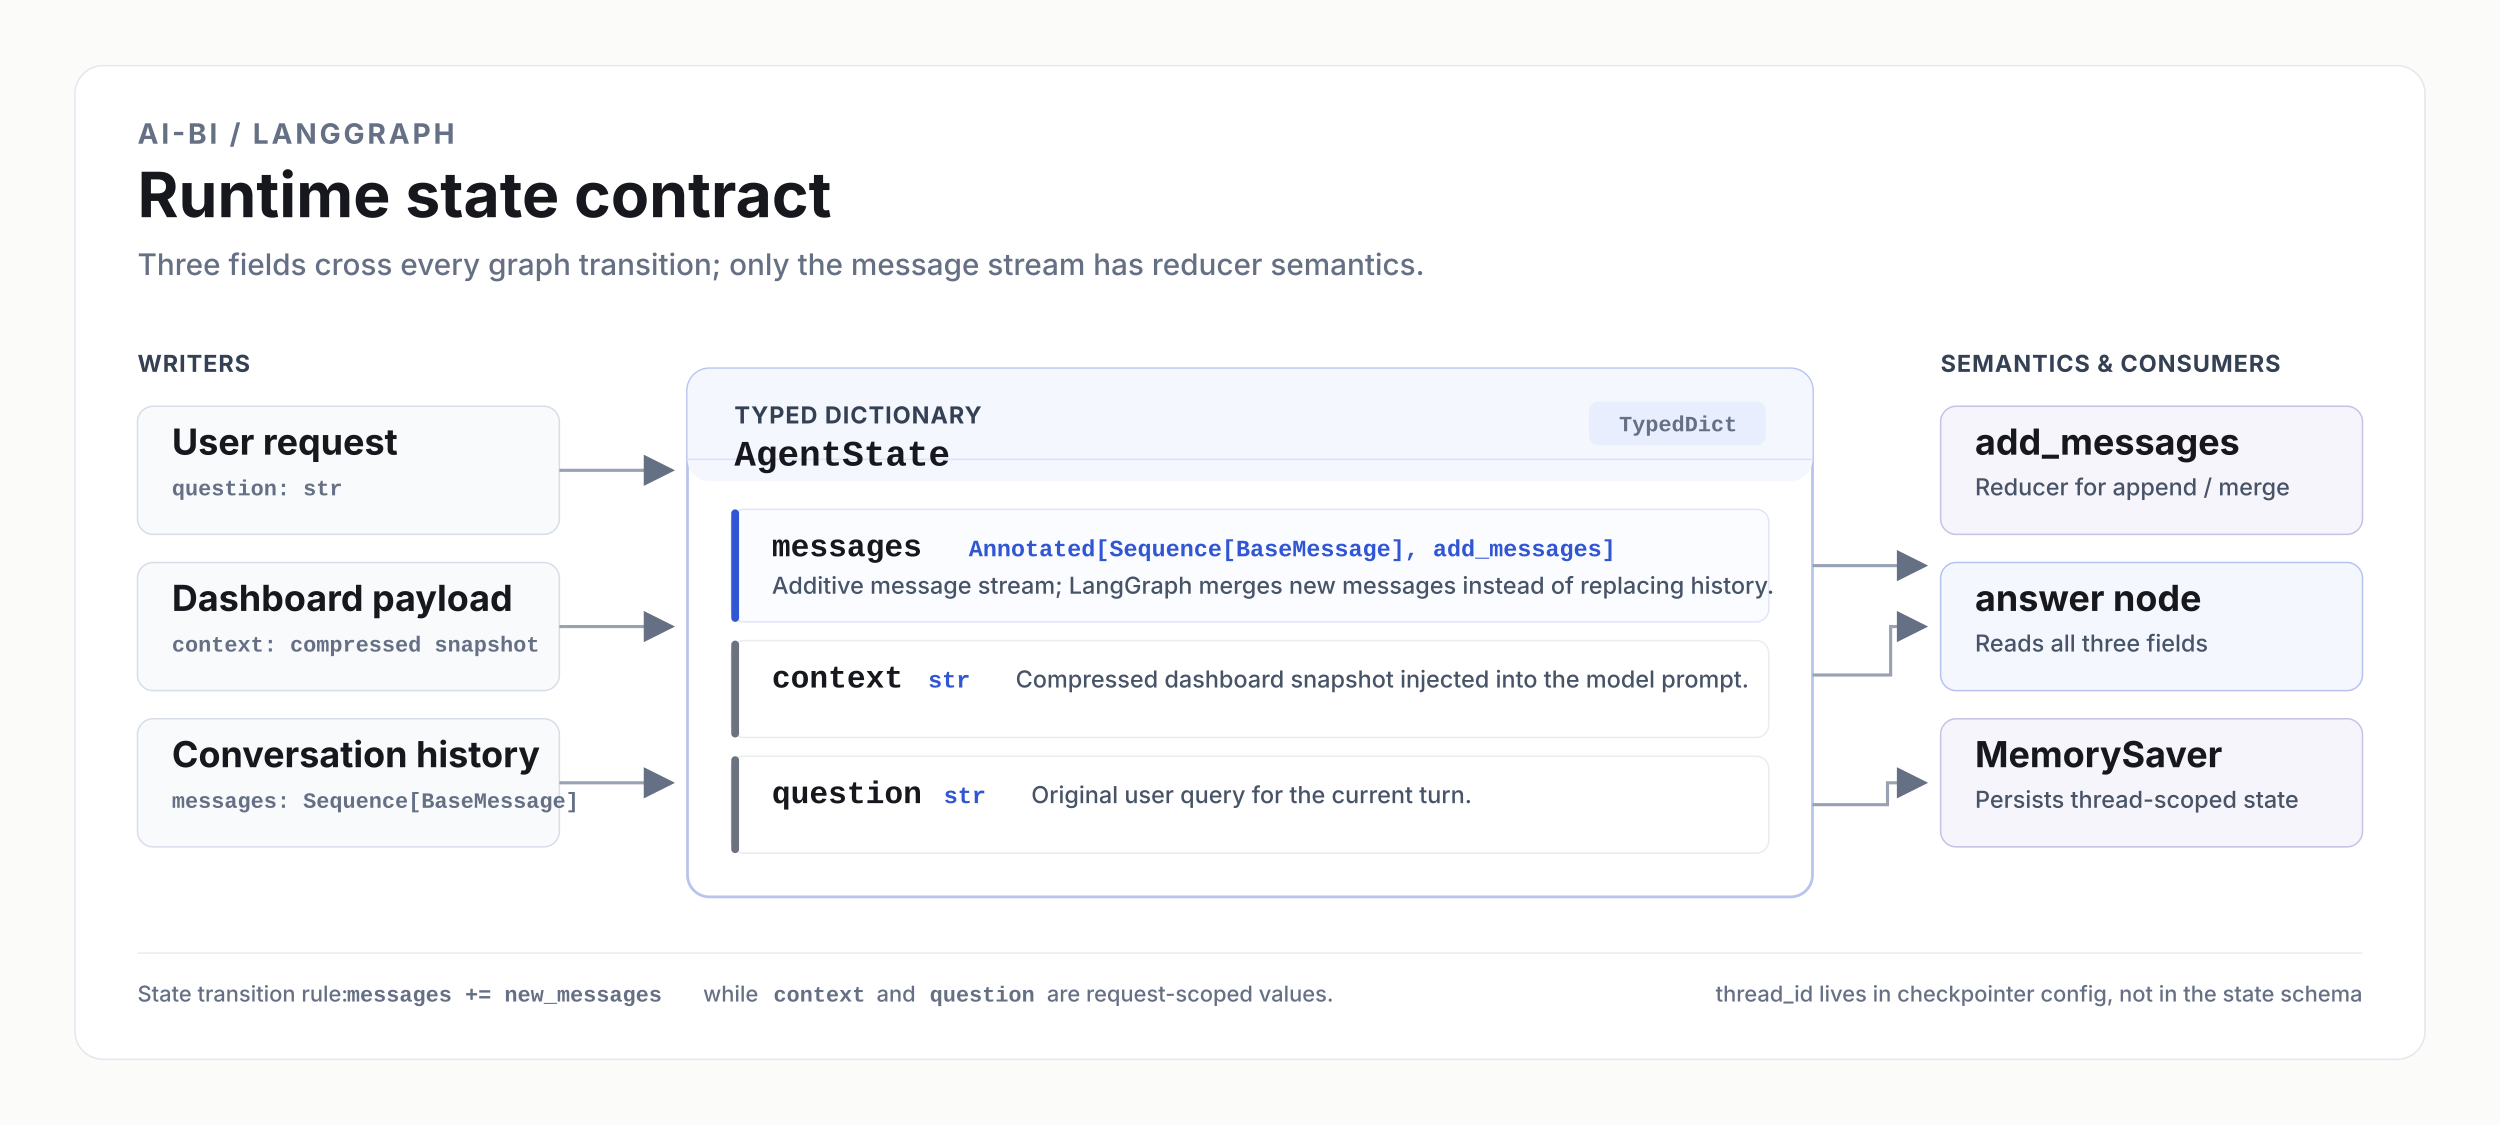
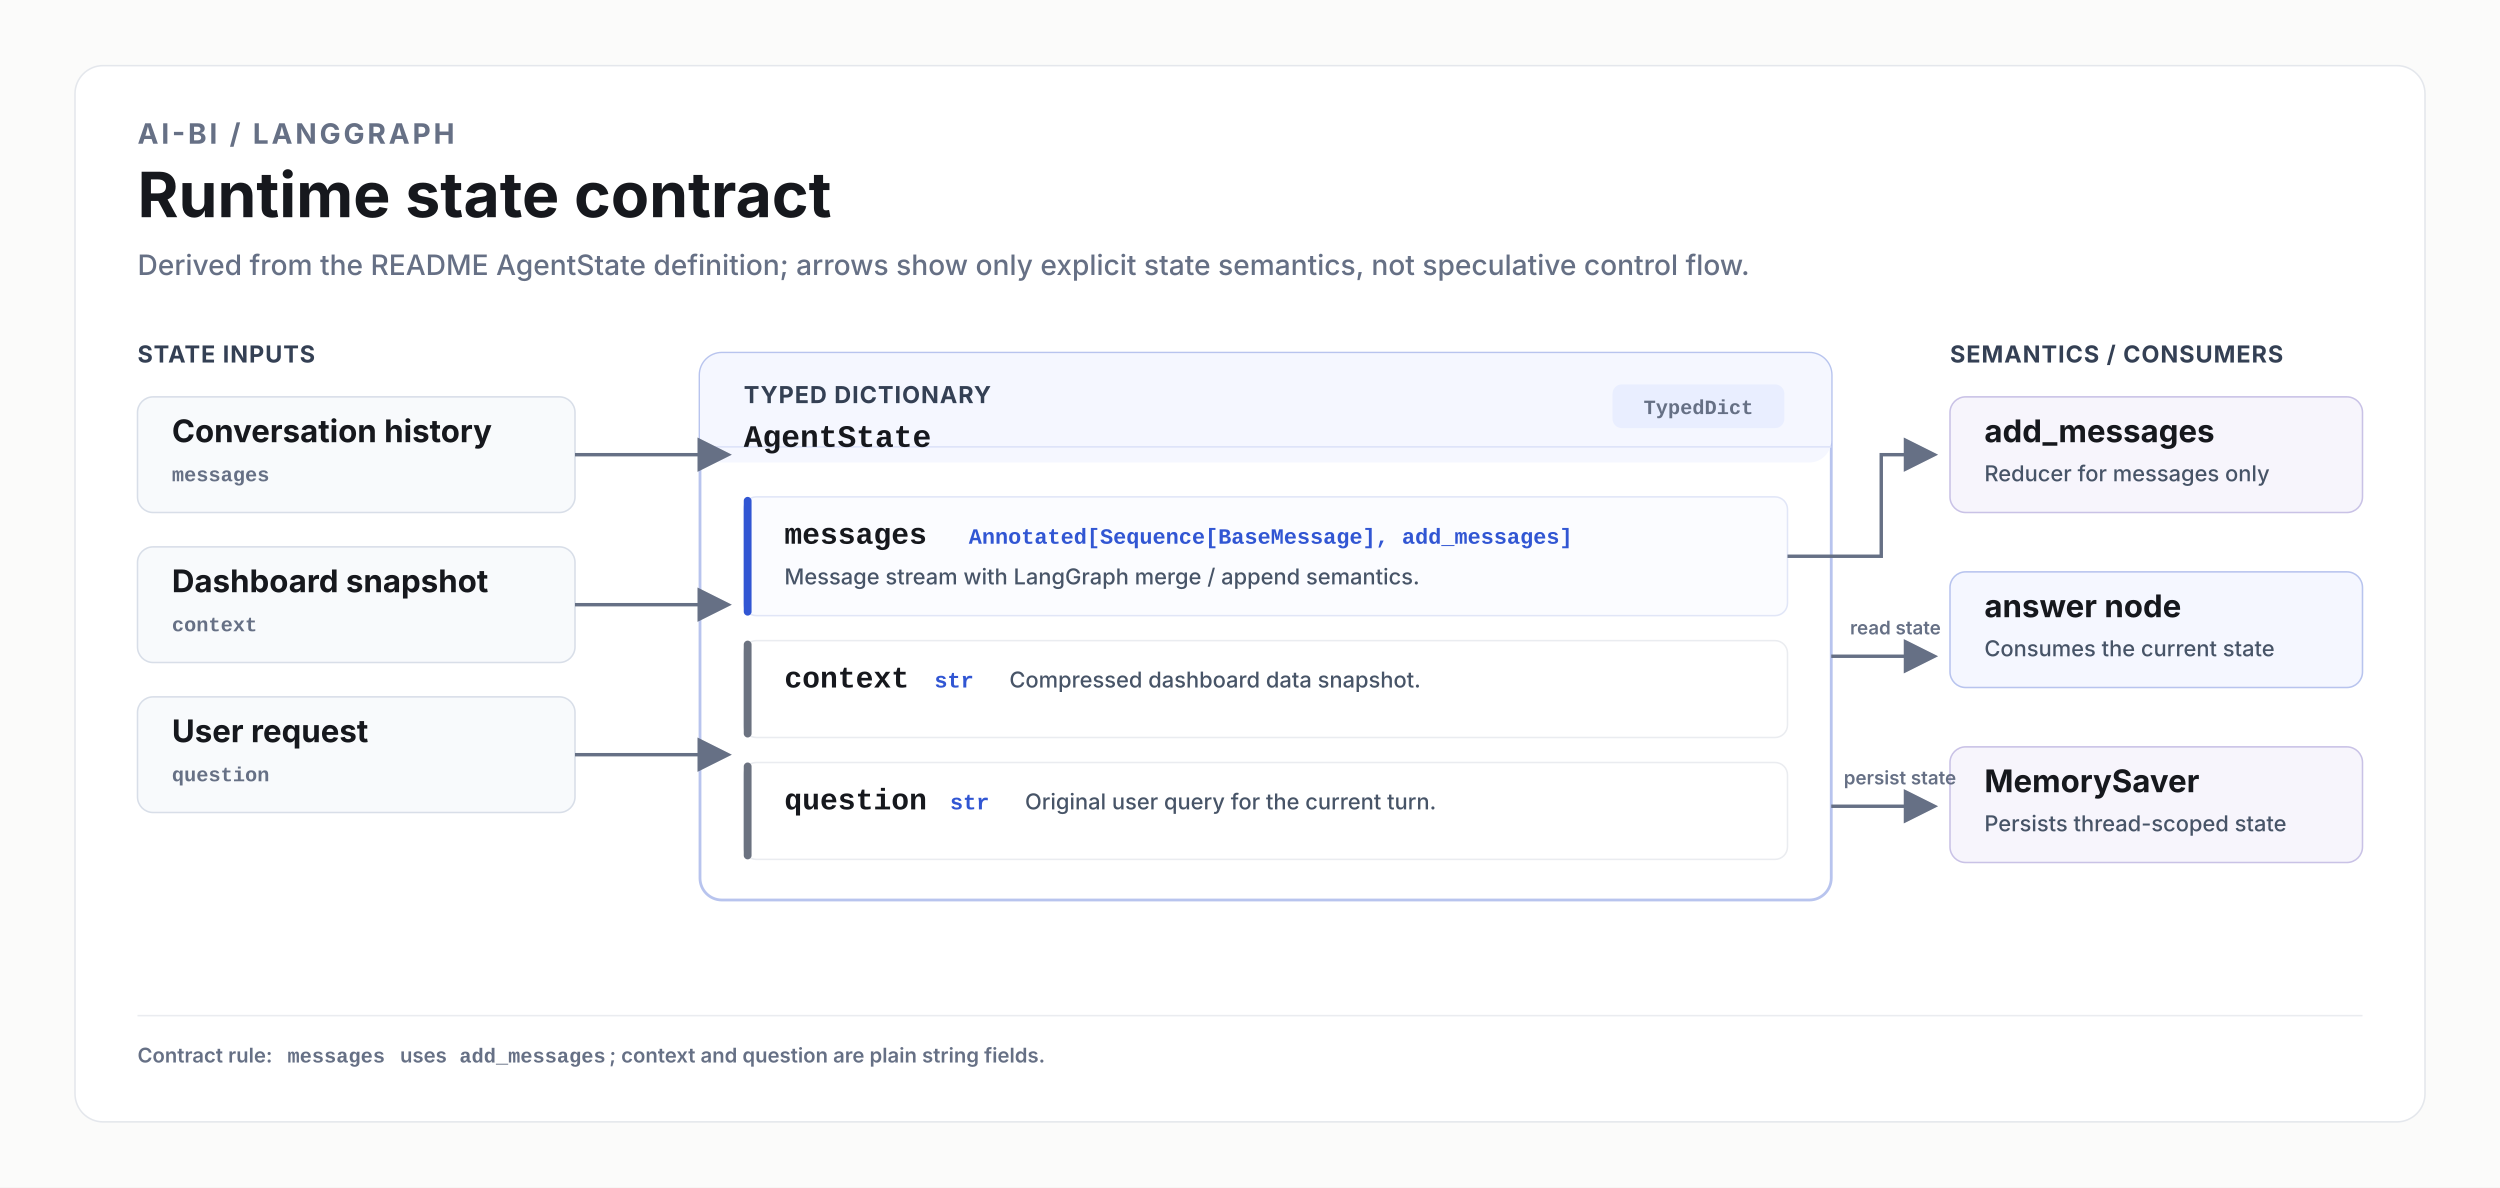
- <svg xmlns="http://www.w3.org/2000/svg" width="1600" height="720" viewBox="0 0 1600 720" role="img" aria-labelledby="title desc">
+ <svg xmlns="http://www.w3.org/2000/svg" width="1600" height="760" viewBox="0 0 1600 760" role="img" aria-labelledby="title desc">
  <defs>
    <marker id="arrow" markerWidth="10" markerHeight="10" refX="8" refY="5" orient="auto" markerUnits="strokeWidth">
      <path d="M0,0 L10,5 L0,10 z" fill="#667085" />
    </marker>
-     <style>.sans{font-family:Inter,ui-sans-serif,-apple-system,BlinkMacSystemFont,"Segoe UI",sans-serif}.mono{font-family:"SFMono-Regular",Consolas,"Liberation Mono",Menlo,monospace}.eyebrow{font-size:18px;font-weight:700;letter-spacing:1.8px;fill:#667085}.title{font-size:40px;font-weight:720;fill:#16181D}.subtitle{font-size:19px;font-weight:450;fill:#667085}.label{font-size:15px;font-weight:700;fill:#344054;letter-spacing:.6px}.card-title{font-size:23px;font-weight:700;fill:#16181D}.field{font-size:20px;font-weight:700;fill:#16181D}.type{font-size:15px;font-weight:650;fill:#3156D3}.body{font-size:15px;font-weight:450;fill:#475467}.small{font-size:14px;font-weight:550;fill:#667085}.edge{fill:none;stroke:#98A2B3;stroke-width:2;marker-end:url(#arrow)}</style>
+     <style>
+       .sans{font-family:Inter,ui-sans-serif,-apple-system,BlinkMacSystemFont,"Segoe UI",sans-serif}.mono{font-family:"SFMono-Regular",Consolas,"Liberation Mono",Menlo,monospace}.eyebrow{font-size:18px;font-weight:700;letter-spacing:1.8px;fill:#667085}.title{font-size:40px;font-weight:720;fill:#16181D}.subtitle{font-size:18px;font-weight:450;fill:#667085}.label{font-size:15px;font-weight:700;fill:#344054;letter-spacing:.6px}.card-title{font-size:20px;font-weight:700;fill:#16181D}.field{font-size:19px;font-weight:700;fill:#16181D}.type{font-size:14px;font-weight:650;fill:#3156D3}.body{font-size:14px;font-weight:450;fill:#475467}.small{font-size:13px;font-weight:600;fill:#667085}.edge{fill:none;stroke:#667085;stroke-width:2.2;marker-end:url(#arrow)}.edge-label{font-size:12px;font-weight:600;fill:#667085}
+     </style>
  </defs>
-   <rect width="1600" height="720" fill="#FBFBFA" />
-   <rect x="48" y="42" width="1504" height="636" rx="18" fill="#FFFFFF" stroke="#E4E7EC" />
+   <rect width="1600" height="760" fill="#FBFBFA" />
+   <rect x="48" y="42" width="1504" height="676" rx="18" fill="#FFFFFF" stroke="#E4E7EC" />
  <text x="88" y="92" class="sans eyebrow">AI-BI / LANGGRAPH</text>
  <text x="88" y="139" class="sans title">Runtime state contract</text>
-   <text x="88" y="176" class="sans subtitle">Three fields cross every graph transition; only the message stream has reducer semantics.</text>
-   <text x="88" y="238" class="sans label">WRITERS</text>
-   <rect x="88" y="260" width="270" height="82" rx="10" fill="#F8FAFC" stroke="#D8DEE8" />
-   <text x="110" y="291" class="sans card-title" font-size="20">User request</text>
-   <text x="110" y="317" class="mono small">question: str</text>
-   <rect x="88" y="360" width="270" height="82" rx="10" fill="#F8FAFC" stroke="#D8DEE8" />
-   <text x="110" y="391" class="sans card-title" font-size="20">Dashboard payload</text>
-   <text x="110" y="417" class="mono small">context: compressed snapshot</text>
-   <rect x="88" y="460" width="270" height="82" rx="10" fill="#F8FAFC" stroke="#D8DEE8" />
-   <text x="110" y="491" class="sans card-title" font-size="20">Conversation history</text>
-   <text x="110" y="517" class="mono small">messages: Sequence[BaseMessage]</text>
-   <rect x="440" y="236" width="720" height="338" rx="14" fill="#FFFFFF" stroke="#B8C4EE" stroke-width="1.8" />
-   <rect x="440" y="236" width="720" height="72" rx="14" fill="#F5F7FF" />
-   <path d="M440 294 H1160" stroke="#DCE2F8" />
-   <text x="470" y="271" class="sans label">TYPED DICTIONARY</text>
-   <text x="470" y="298" class="mono card-title" fill="#3156D3">AgentState</text>
-   <rect x="1017" y="257" width="113" height="28" rx="6" fill="#E9EEFF" />
-   <text x="1074" y="276" text-anchor="middle" class="mono small" fill="#3156D3">TypedDict</text>
-   <rect x="468" y="326" width="664" height="72" rx="8" fill="#FBFCFF" stroke="#E1E6F7" />
-   <rect x="468" y="326" width="5" height="72" rx="2.5" fill="#3156D3" />
-   <text x="494" y="356" class="mono field">messages</text>
-   <text x="620" y="356" class="mono type">Annotated[Sequence[BaseMessage], add_messages]</text>
-   <text x="494" y="380" class="sans body">Additive message stream; LangGraph merges new messages instead of replacing history.</text>
-   <rect x="468" y="410" width="664" height="62" rx="8" fill="#FFFFFF" stroke="#EAECF0" />
-   <rect x="468" y="410" width="5" height="62" rx="2.5" fill="#6B7280" />
-   <text x="494" y="440" class="mono field">context</text>
-   <text x="594" y="440" class="mono type">str</text>
-   <text x="650" y="440" class="sans body">Compressed dashboard snapshot injected into the model prompt.</text>
-   <rect x="468" y="484" width="664" height="62" rx="8" fill="#FFFFFF" stroke="#EAECF0" />
-   <rect x="468" y="484" width="5" height="62" rx="2.5" fill="#6B7280" />
-   <text x="494" y="514" class="mono field">question</text>
-   <text x="604" y="514" class="mono type">str</text>
-   <text x="660" y="514" class="sans body">Original user query for the current turn.</text>
-   <text x="1242" y="238" class="sans label">SEMANTICS &amp; CONSUMERS</text>
-   <rect x="1242" y="260" width="270" height="82" rx="10" fill="#F7F5FC" stroke="#C9C2E6" />
-   <text x="1264" y="291" class="sans card-title" font-size="20">add_messages</text>
-   <text x="1264" y="317" class="sans body">Reducer for append / merge</text>
-   <rect x="1242" y="360" width="270" height="82" rx="10" fill="#F5F7FF" stroke="#B8C4EE" />
-   <text x="1264" y="391" class="sans card-title" font-size="20">answer node</text>
-   <text x="1264" y="417" class="sans body">Reads all three fields</text>
-   <rect x="1242" y="460" width="270" height="82" rx="10" fill="#F7F5FC" stroke="#C9C2E6" />
-   <text x="1264" y="491" class="sans card-title" font-size="20">MemorySaver</text>
-   <text x="1264" y="517" class="sans body">Persists thread-scoped state</text>
-   <path d="M358 301 H428" class="edge" />
-   <path d="M358 401 H428" class="edge" />
-   <path d="M358 501 H428" class="edge" />
-   <path d="M1160 362 H1230" class="edge" />
-   <path d="M1160 432 H1210 V401 H1230" class="edge" />
-   <path d="M1160 515 H1208 V501 H1230" class="edge" />
-   <line x1="88" y1="610" x2="1512" y2="610" stroke="#EAECF0" />
-   <text x="88" y="641" class="sans small">State transition rule:</text>
-   <text x="222" y="641" class="mono small" fill="#344054">messages += new_messages</text>
-   <text x="450" y="641" class="sans small">while</text>
-   <text x="495" y="641" class="mono small" fill="#344054">context</text>
-   <text x="561" y="641" class="sans small">and</text>
-   <text x="595" y="641" class="mono small" fill="#344054">question</text>
-   <text x="670" y="641" class="sans small">are request-scoped values.</text>
-   <text x="1512" y="641" text-anchor="end" class="sans small">thread_id lives in checkpointer config, not in the state schema</text>
+   <text x="88" y="176" class="sans subtitle">Derived from the README AgentState definition; arrows show only explicit state semantics, not speculative control flow.</text>
+   <text x="88" y="232" class="sans label">STATE INPUTS</text>
+   <rect x="88" y="254" width="280" height="74" rx="10" fill="#F8FAFC" stroke="#D8DEE8" />
+   <text x="110" y="283" class="sans card-title">Conversation history</text>
+   <text x="110" y="308" class="mono small">messages</text>
+   <rect x="88" y="350" width="280" height="74" rx="10" fill="#F8FAFC" stroke="#D8DEE8" />
+   <text x="110" y="379" class="sans card-title">Dashboard snapshot</text>
+   <text x="110" y="404" class="mono small">context</text>
+   <rect x="88" y="446" width="280" height="74" rx="10" fill="#F8FAFC" stroke="#D8DEE8" />
+   <text x="110" y="475" class="sans card-title">User request</text>
+   <text x="110" y="500" class="mono small">question</text>
+   <rect x="448" y="226" width="724" height="350" rx="14" fill="#FFFFFF" stroke="#B8C4EE" stroke-width="1.8" />
+   <rect x="448" y="226" width="724" height="70" rx="14" fill="#F5F7FF" />
+   <path d="M448 286 H1172" stroke="#DCE2F8" />
+   <text x="476" y="258" class="sans label">TYPED DICTIONARY</text>
+   <text x="476" y="286" class="mono card-title" fill="#3156D3">AgentState</text>
+   <rect x="1032" y="246" width="110" height="28" rx="6" fill="#E9EEFF" />
+   <text x="1087" y="265" text-anchor="middle" class="mono small" fill="#3156D3">TypedDict</text>
+   <rect x="476" y="318" width="668" height="76" rx="8" fill="#FBFCFF" stroke="#E1E6F7" />
+   <rect x="476" y="318" width="5" height="76" rx="2.5" fill="#3156D3" />
+   <text x="502" y="348" class="mono field">messages</text>
+   <text x="620" y="348" class="mono type">Annotated[Sequence[BaseMessage], add_messages]</text>
+   <text x="502" y="374" class="sans body">Message stream with LangGraph merge / append semantics.</text>
+   <rect x="476" y="410" width="668" height="62" rx="8" fill="#FFFFFF" stroke="#EAECF0" />
+   <rect x="476" y="410" width="5" height="62" rx="2.5" fill="#6B7280" />
+   <text x="502" y="440" class="mono field">context</text>
+   <text x="598" y="440" class="mono type">str</text>
+   <text x="646" y="440" class="sans body">Compressed dashboard data snapshot.</text>
+   <rect x="476" y="488" width="668" height="62" rx="8" fill="#FFFFFF" stroke="#EAECF0" />
+   <rect x="476" y="488" width="5" height="62" rx="2.5" fill="#6B7280" />
+   <text x="502" y="518" class="mono field">question</text>
+   <text x="608" y="518" class="mono type">str</text>
+   <text x="656" y="518" class="sans body">Original user query for the current turn.</text>
+   <text x="1248" y="232" class="sans label">SEMANTICS / CONSUMERS</text>
+   <rect x="1248" y="254" width="264" height="74" rx="10" fill="#F7F5FC" stroke="#C9C2E6" />
+   <text x="1270" y="283" class="sans card-title">add_messages</text>
+   <text x="1270" y="308" class="sans body">Reducer for messages only</text>
+   <rect x="1248" y="366" width="264" height="74" rx="10" fill="#F5F7FF" stroke="#B8C4EE" />
+   <text x="1270" y="395" class="sans card-title">answer node</text>
+   <text x="1270" y="420" class="sans body">Consumes the current state</text>
+   <rect x="1248" y="478" width="264" height="74" rx="10" fill="#F7F5FC" stroke="#C9C2E6" />
+   <text x="1270" y="507" class="sans card-title">MemorySaver</text>
+   <text x="1270" y="532" class="sans body">Persists thread-scoped state</text>
+   <path d="M368 291 H464" class="edge" />
+   <path d="M368 387 H464" class="edge" />
+   <path d="M368 483 H464" class="edge" />
+   <path d="M1144 356 H1204 V291 H1236" class="edge" />
+   <path d="M1172 420 H1236" class="edge" />
+   <text x="1184" y="406" class="sans edge-label">read state</text>
+   <path d="M1172 516 H1236" class="edge" />
+   <text x="1180" y="502" class="sans edge-label">persist state</text>
+   <line x1="88" y1="650" x2="1512" y2="650" stroke="#EAECF0" />
+   <text x="88" y="680" class="sans small">Contract rule:</text>
+   <text x="184" y="680" class="mono small" fill="#344054">messages</text>
+   <text x="256" y="680" class="sans small">uses</text>
+   <text x="294" y="680" class="mono small" fill="#344054">add_messages</text>
+   <text x="390" y="680" class="sans small">; context and question are plain string fields.</text>
</svg>
